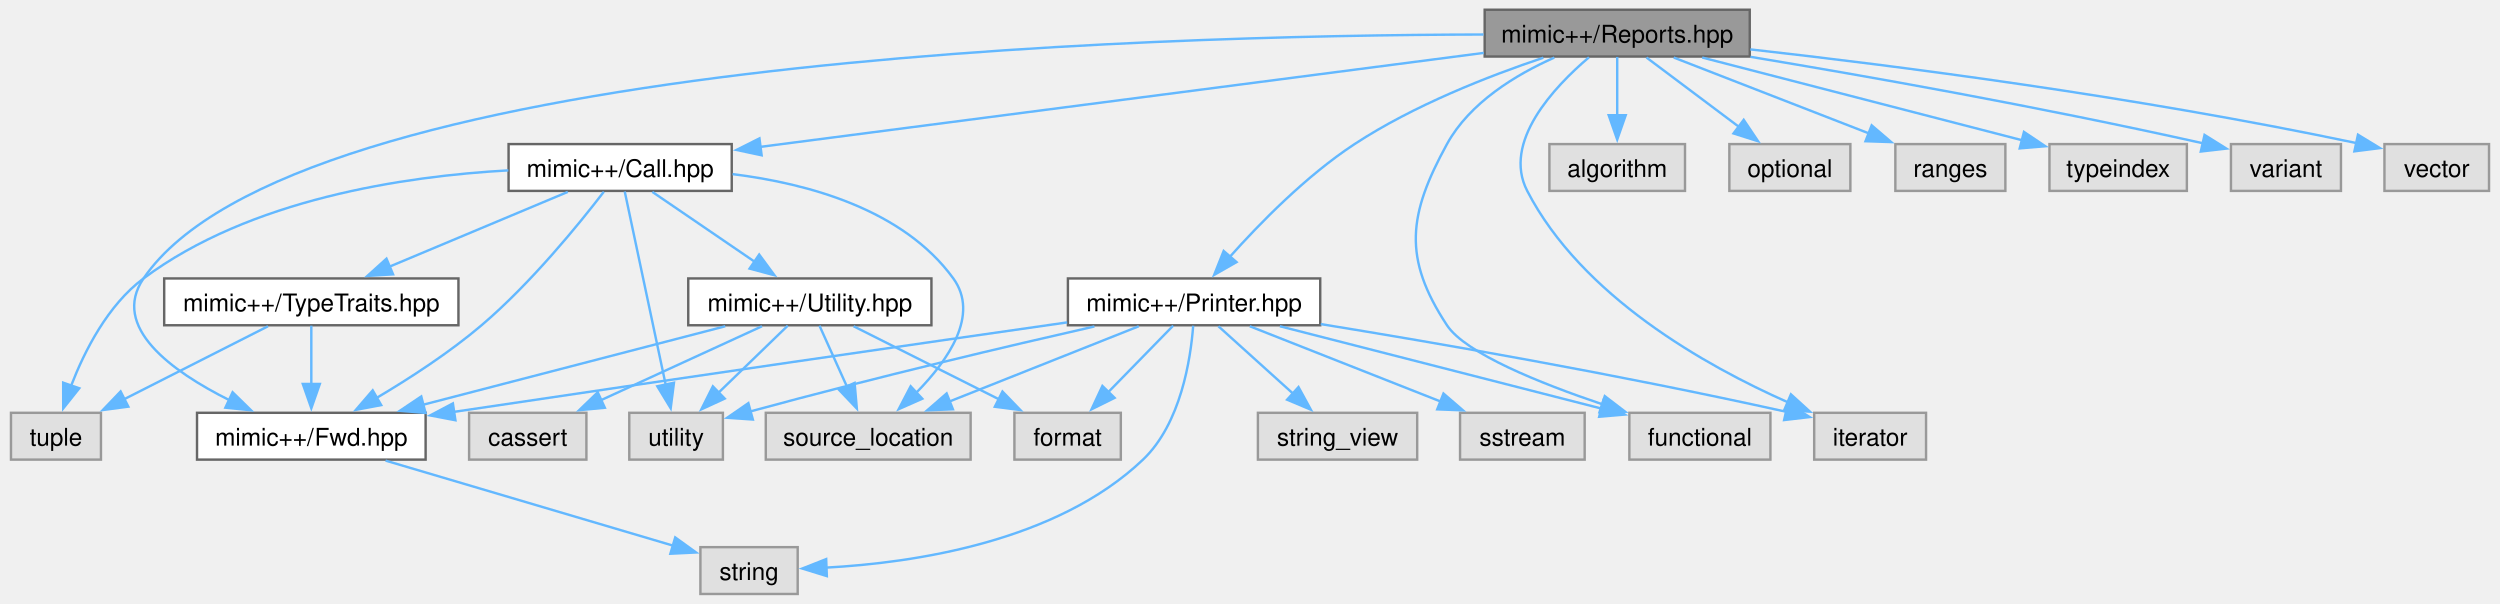
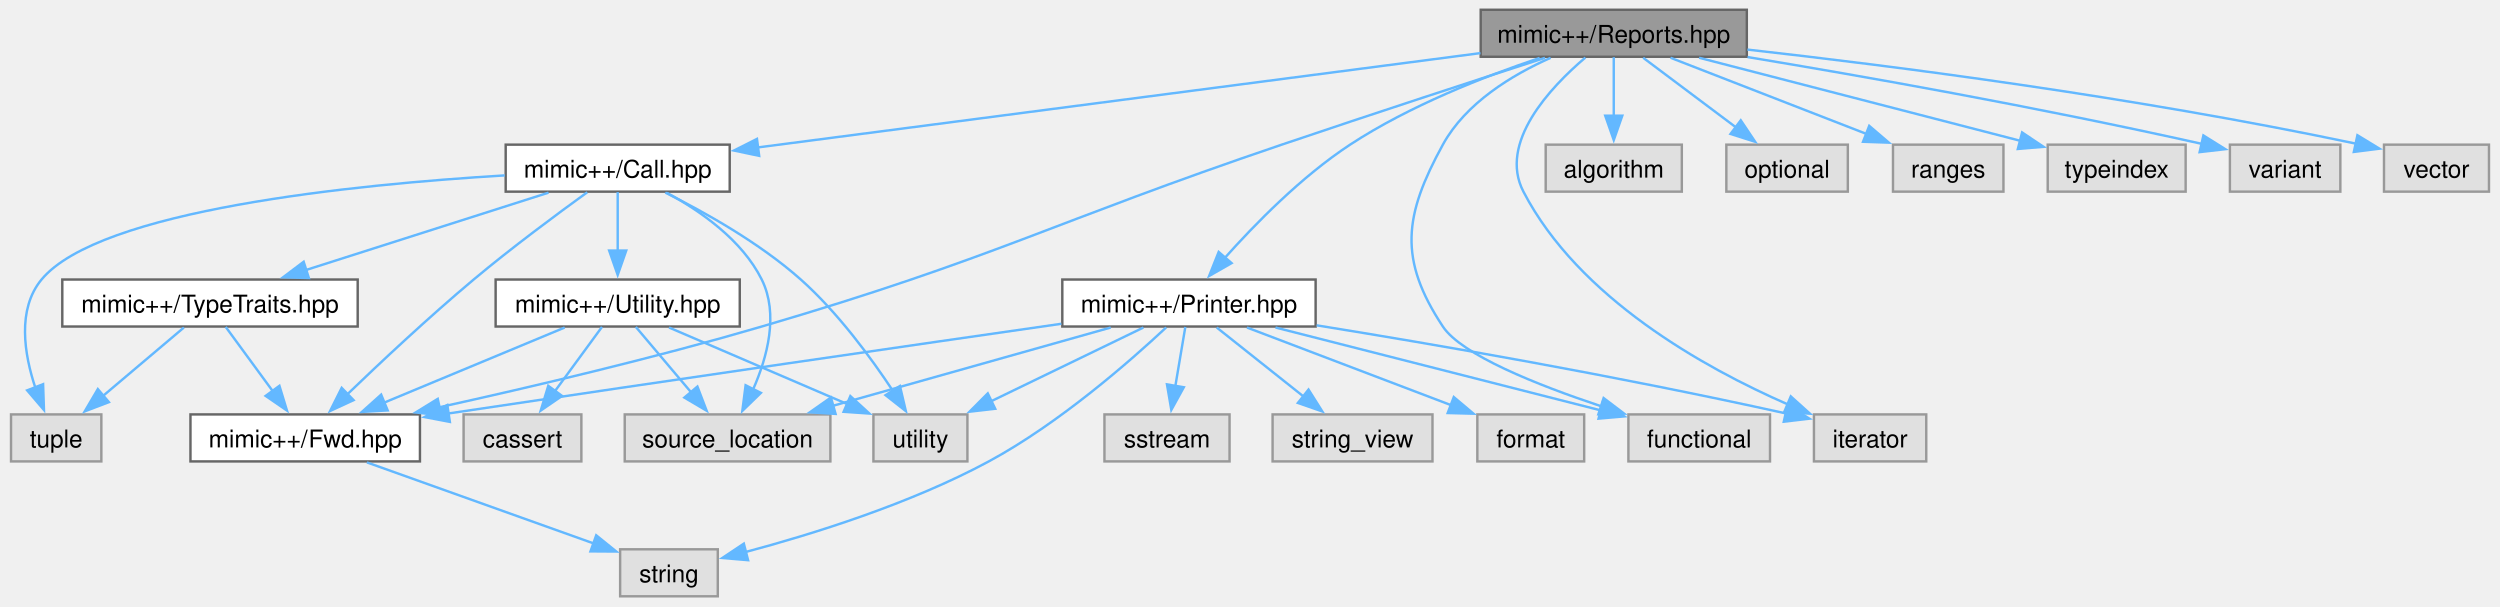
- <svg xmlns="http://www.w3.org/2000/svg" xmlns:xlink="http://www.w3.org/1999/xlink" width="1027pt" height="248pt" viewBox="0.00 0.00 1027.00 248.25">
+ <svg xmlns="http://www.w3.org/2000/svg" xmlns:xlink="http://www.w3.org/1999/xlink" width="1023pt" height="248pt" viewBox="0.00 0.00 1023.00 248.25">
  <g id="graph0" class="graph" transform="scale(1 1) rotate(0) translate(4 244.25)">
    <g id="Node000001" class="node">
      <g id="a_Node000001">
        <a xlink:title=" ">
-           <polygon fill="#999999" stroke="#666666" points="715,-240.25 606,-240.25 606,-221 715,-221 715,-240.25" />
-           <text text-anchor="middle" x="660.5" y="-226.75" font-family="Helvetica,sans-Serif" font-size="10.00">mimic++/Reports.hpp</text>
+           <polygon fill="#999999" stroke="#666666" points="711,-240.25 602,-240.25 602,-221 711,-221 711,-240.25" />
+           <text text-anchor="middle" x="656.5" y="-226.75" font-family="Helvetica,sans-Serif" font-size="10.00">mimic++/Reports.hpp</text>
        </a>
      </g>
    </g>
    <g id="Node000002" class="node">
      <g id="a_Node000002">
        <a xlink:href="../../dc/d44/_call_8hpp.html" target="_top" xlink:title=" ">
-           <polygon fill="white" stroke="#666666" points="296.38,-185 204.62,-185 204.62,-165.75 296.38,-165.75 296.38,-185" />
-           <text text-anchor="middle" x="250.5" y="-171.5" font-family="Helvetica,sans-Serif" font-size="10.00">mimic++/Call.hpp</text>
+           <polygon fill="white" stroke="#666666" points="294.38,-185 202.62,-185 202.62,-165.75 294.38,-165.75 294.38,-185" />
+           <text text-anchor="middle" x="248.5" y="-171.5" font-family="Helvetica,sans-Serif" font-size="10.00">mimic++/Call.hpp</text>
        </a>
      </g>
    </g>
    <g id="edge1_Node000001_Node000002" class="edge">
      <g id="a_edge1_Node000001_Node000002">
        <a xlink:title=" ">
-           <path fill="none" stroke="#63b8ff" d="M605.63,-222.5C528.06,-212.42 386.99,-194.1 308,-183.84" />
-           <polygon fill="#63b8ff" stroke="#63b8ff" points="308.68,-180.4 298.32,-182.59 307.78,-187.34 308.68,-180.4" />
+           <path fill="none" stroke="#63b8ff" d="M601.9,-222.5C524.7,-212.42 384.32,-194.1 305.72,-183.84" />
+           <polygon fill="#63b8ff" stroke="#63b8ff" points="306.46,-180.41 296.09,-182.59 305.55,-187.35 306.46,-180.41" />
        </a>
      </g>
    </g>
    <g id="Node000003" class="node">
      <g id="a_Node000003">
        <a xlink:href="../../df/dde/_fwd_8hpp.html" target="_top" xlink:title=" ">
-           <polygon fill="white" stroke="#666666" points="170.5,-74.5 76.5,-74.5 76.5,-55.25 170.5,-55.25 170.5,-74.5" />
-           <text text-anchor="middle" x="123.5" y="-61" font-family="Helvetica,sans-Serif" font-size="10.00">mimic++/Fwd.hpp</text>
-         </a>
-       </g>
-     </g>
-     <g id="edge16_Node000001_Node000003" class="edge">
-       <g id="a_edge16_Node000001_Node000003">
-         <a xlink:title=" ">
-           <path fill="none" stroke="#63b8ff" d="M605.51,-230.06C468.07,-229.78 116.13,-220.09 54.5,-129.75 40.88,-109.78 66.1,-91.54 89.79,-79.71" />
-           <polygon fill="#63b8ff" stroke="#63b8ff" points="91.13,-82.95 98.71,-75.54 88.16,-76.61 91.13,-82.95" />
+           <polygon fill="white" stroke="#666666" points="167.5,-74.5 73.5,-74.5 73.5,-55.25 167.5,-55.25 167.5,-74.5" />
+           <text text-anchor="middle" x="120.5" y="-61" font-family="Helvetica,sans-Serif" font-size="10.00">mimic++/Fwd.hpp</text>
+         </a>
+       </g>
+     </g>
+     <g id="edge15_Node000001_Node000003" class="edge">
+       <g id="a_edge15_Node000001_Node000003">
+         <a xlink:title=" ">
+           <path fill="none" stroke="#63b8ff" d="M628.32,-220.55C600.77,-211.65 557.69,-197.6 520.5,-185 425.52,-152.81 403.73,-138.73 307.5,-110.5 263.53,-97.6 212.93,-85.7 175.47,-77.44" />
+           <polygon fill="#63b8ff" stroke="#63b8ff" points="176.28,-74.04 165.76,-75.32 174.79,-80.87 176.28,-74.04" />
+         </a>
+       </g>
+     </g>
+     <g id="Node000011" class="node">
+       <g id="a_Node000011">
+         <a xlink:href="../../da/dab/_printer_8hpp.html" target="_top" xlink:title=" ">
+           <polygon fill="white" stroke="#666666" points="534.38,-129.75 430.62,-129.75 430.62,-110.5 534.38,-110.5 534.38,-129.75" />
+           <text text-anchor="middle" x="482.5" y="-116.25" font-family="Helvetica,sans-Serif" font-size="10.00">mimic++/Printer.hpp</text>
+         </a>
+       </g>
+     </g>
+     <g id="edge16_Node000001_Node000011" class="edge">
+       <g id="a_edge16_Node000001_Node000011">
+         <a xlink:title=" ">
+           <path fill="none" stroke="#63b8ff" d="M626.13,-220.52C603.62,-212.97 572.76,-200.91 548.5,-185 528.59,-171.94 509.46,-152.39 496.96,-138.36" />
+           <polygon fill="#63b8ff" stroke="#63b8ff" points="499.96,-136.47 490.76,-131.21 494.67,-141.05 499.96,-136.47" />
        </a>
      </g>
    </g>
    <g id="Node000012" class="node">
      <g id="a_Node000012">
-         <a xlink:href="../../da/dab/_printer_8hpp.html" target="_top" xlink:title=" ">
-           <polygon fill="white" stroke="#666666" points="538.38,-129.75 434.62,-129.75 434.62,-110.5 538.38,-110.5 538.38,-129.75" />
-           <text text-anchor="middle" x="486.5" y="-116.25" font-family="Helvetica,sans-Serif" font-size="10.00">mimic++/Printer.hpp</text>
-         </a>
-       </g>
-     </g>
-     <g id="edge17_Node000001_Node000012" class="edge">
-       <g id="a_edge17_Node000001_Node000012">
-         <a xlink:title=" ">
-           <path fill="none" stroke="#63b8ff" d="M630.13,-220.52C607.62,-212.97 576.76,-200.91 552.5,-185 532.59,-171.94 513.46,-152.39 500.96,-138.36" />
-           <polygon fill="#63b8ff" stroke="#63b8ff" points="503.96,-136.47 494.76,-131.21 498.67,-141.05 503.96,-136.47" />
+         <a xlink:title=" ">
+           <polygon fill="#e0e0e0" stroke="#999999" points="720.5,-74.5 662.5,-74.5 662.5,-55.25 720.5,-55.25 720.5,-74.5" />
+           <text text-anchor="middle" x="691.5" y="-61" font-family="Helvetica,sans-Serif" font-size="10.00">functional</text>
+         </a>
+       </g>
+     </g>
+     <g id="edge27_Node000001_Node000012" class="edge">
+       <g id="a_edge27_Node000001_Node000012">
+         <a xlink:title=" ">
+           <path fill="none" stroke="#63b8ff" d="M630.64,-220.57C614.81,-213.54 595.86,-202.06 586.5,-185 570.58,-155.97 568.23,-138.11 586.5,-110.5 594.17,-98.9 625.03,-86.6 651.32,-77.85" />
+           <polygon fill="#63b8ff" stroke="#63b8ff" points="652.34,-81.2 660.79,-74.8 650.19,-74.54 652.34,-81.2" />
        </a>
      </g>
    </g>
    <g id="Node000013" class="node">
      <g id="a_Node000013">
        <a xlink:title=" ">
-           <polygon fill="#e0e0e0" stroke="#999999" points="723.5,-74.5 665.5,-74.5 665.5,-55.25 723.5,-55.25 723.5,-74.5" />
-           <text text-anchor="middle" x="694.5" y="-61" font-family="Helvetica,sans-Serif" font-size="10.00">functional</text>
+           <polygon fill="#e0e0e0" stroke="#999999" points="784.5,-74.5 738.5,-74.5 738.5,-55.25 784.5,-55.25 784.5,-74.5" />
+           <text text-anchor="middle" x="761.5" y="-61" font-family="Helvetica,sans-Serif" font-size="10.00">iterator</text>
        </a>
      </g>
    </g>
    <g id="edge28_Node000001_Node000013" class="edge">
      <g id="a_edge28_Node000001_Node000013">
        <a xlink:title=" ">
-           <path fill="none" stroke="#63b8ff" d="M634.64,-220.57C618.81,-213.54 599.86,-202.06 590.5,-185 574.58,-155.97 572.28,-138.15 590.5,-110.5 598.07,-99.02 628.46,-86.75 654.45,-77.99" />
-           <polygon fill="#63b8ff" stroke="#63b8ff" points="655.39,-81.36 663.8,-74.93 653.21,-74.71 655.39,-81.36" />
-         </a>
-       </g>
-     </g>
-     <g id="Node000014" class="node">
-       <g id="a_Node000014">
-         <a xlink:title=" ">
-           <polygon fill="#e0e0e0" stroke="#999999" points="787.5,-74.5 741.5,-74.5 741.5,-55.25 787.5,-55.25 787.5,-74.5" />
-           <text text-anchor="middle" x="764.5" y="-61" font-family="Helvetica,sans-Serif" font-size="10.00">iterator</text>
-         </a>
-       </g>
-     </g>
-     <g id="edge29_Node000001_Node000014" class="edge">
-       <g id="a_edge29_Node000001_Node000014">
-         <a xlink:title=" ">
-           <path fill="none" stroke="#63b8ff" d="M648.88,-220.68C634.51,-208.46 613.14,-185.79 623.5,-165.75 645.88,-122.47 696.62,-93.91 730.72,-78.81" />
-           <polygon fill="#63b8ff" stroke="#63b8ff" points="731.93,-82.1 739.76,-74.97 729.19,-75.65 731.93,-82.1" />
+           <path fill="none" stroke="#63b8ff" d="M644.87,-220.67C630.49,-208.45 609.11,-185.77 619.5,-165.75 642.12,-122.18 693.44,-93.63 727.78,-78.61" />
+           <polygon fill="#63b8ff" stroke="#63b8ff" points="729.01,-81.89 736.88,-74.8 726.3,-75.44 729.01,-81.89" />
        </a>
      </g>
    </g>
    <g id="Node000017" class="node">
      <g id="a_Node000017">
        <a xlink:title=" ">
-           <polygon fill="#e0e0e0" stroke="#999999" points="688.38,-185 632.62,-185 632.62,-165.75 688.38,-165.75 688.38,-185" />
-           <text text-anchor="middle" x="660.5" y="-171.5" font-family="Helvetica,sans-Serif" font-size="10.00">algorithm</text>
-         </a>
-       </g>
-     </g>
-     <g id="edge27_Node000001_Node000017" class="edge">
-       <g id="a_edge27_Node000001_Node000017">
-         <a xlink:title=" ">
-           <path fill="none" stroke="#63b8ff" d="M660.5,-220.83C660.5,-214.32 660.5,-205.17 660.5,-196.87" />
-           <polygon fill="#63b8ff" stroke="#63b8ff" points="664,-196.87 660.5,-186.87 657,-196.87 664,-196.87" />
+           <polygon fill="#e0e0e0" stroke="#999999" points="684.38,-185 628.62,-185 628.62,-165.75 684.38,-165.75 684.38,-185" />
+           <text text-anchor="middle" x="656.5" y="-171.5" font-family="Helvetica,sans-Serif" font-size="10.00">algorithm</text>
+         </a>
+       </g>
+     </g>
+     <g id="edge26_Node000001_Node000017" class="edge">
+       <g id="a_edge26_Node000001_Node000017">
+         <a xlink:title=" ">
+           <path fill="none" stroke="#63b8ff" d="M656.5,-220.83C656.5,-214.32 656.5,-205.17 656.5,-196.87" />
+           <polygon fill="#63b8ff" stroke="#63b8ff" points="660,-196.87 656.5,-186.87 653,-196.87 660,-196.87" />
        </a>
      </g>
    </g>
    <g id="Node000018" class="node">
      <g id="a_Node000018">
        <a xlink:title=" ">
-           <polygon fill="#e0e0e0" stroke="#999999" points="756.38,-185 706.62,-185 706.62,-165.75 756.38,-165.75 756.38,-185" />
-           <text text-anchor="middle" x="731.5" y="-171.5" font-family="Helvetica,sans-Serif" font-size="10.00">optional</text>
-         </a>
-       </g>
-     </g>
-     <g id="edge30_Node000001_Node000018" class="edge">
-       <g id="a_edge30_Node000001_Node000018">
-         <a xlink:title=" ">
-           <path fill="none" stroke="#63b8ff" d="M672.54,-220.59C682.91,-212.82 698.1,-201.42 710.47,-192.15" />
-           <polygon fill="#63b8ff" stroke="#63b8ff" points="712.52,-194.98 718.42,-186.18 708.32,-189.38 712.52,-194.98" />
+           <polygon fill="#e0e0e0" stroke="#999999" points="752.38,-185 702.62,-185 702.62,-165.75 752.38,-165.75 752.38,-185" />
+           <text text-anchor="middle" x="727.5" y="-171.5" font-family="Helvetica,sans-Serif" font-size="10.00">optional</text>
+         </a>
+       </g>
+     </g>
+     <g id="edge29_Node000001_Node000018" class="edge">
+       <g id="a_edge29_Node000001_Node000018">
+         <a xlink:title=" ">
+           <path fill="none" stroke="#63b8ff" d="M668.54,-220.59C678.91,-212.82 694.1,-201.42 706.47,-192.15" />
+           <polygon fill="#63b8ff" stroke="#63b8ff" points="708.52,-194.98 714.42,-186.18 704.32,-189.38 708.52,-194.98" />
        </a>
      </g>
    </g>
    <g id="Node000019" class="node">
      <g id="a_Node000019">
        <a xlink:title=" ">
-           <polygon fill="#e0e0e0" stroke="#999999" points="820.12,-185 774.88,-185 774.88,-165.75 820.12,-165.75 820.12,-185" />
-           <text text-anchor="middle" x="797.5" y="-171.5" font-family="Helvetica,sans-Serif" font-size="10.00">ranges</text>
-         </a>
-       </g>
-     </g>
-     <g id="edge31_Node000001_Node000019" class="edge">
-       <g id="a_edge31_Node000001_Node000019">
-         <a xlink:title=" ">
-           <path fill="none" stroke="#63b8ff" d="M683.74,-220.59C705.82,-212.01 739.25,-199.02 764.17,-189.33" />
-           <polygon fill="#63b8ff" stroke="#63b8ff" points="765.14,-192.71 773.19,-185.82 762.6,-186.18 765.14,-192.71" />
+           <polygon fill="#e0e0e0" stroke="#999999" points="816.12,-185 770.88,-185 770.88,-165.75 816.12,-165.75 816.12,-185" />
+           <text text-anchor="middle" x="793.5" y="-171.5" font-family="Helvetica,sans-Serif" font-size="10.00">ranges</text>
+         </a>
+       </g>
+     </g>
+     <g id="edge30_Node000001_Node000019" class="edge">
+       <g id="a_edge30_Node000001_Node000019">
+         <a xlink:title=" ">
+           <path fill="none" stroke="#63b8ff" d="M679.74,-220.59C701.82,-212.01 735.25,-199.02 760.17,-189.33" />
+           <polygon fill="#63b8ff" stroke="#63b8ff" points="761.14,-192.71 769.19,-185.82 758.6,-186.18 761.14,-192.71" />
        </a>
      </g>
    </g>
    <g id="Node000020" class="node">
      <g id="a_Node000020">
        <a xlink:title=" ">
-           <polygon fill="#e0e0e0" stroke="#999999" points="894.75,-185 838.25,-185 838.25,-165.75 894.75,-165.75 894.75,-185" />
-           <text text-anchor="middle" x="866.5" y="-171.5" font-family="Helvetica,sans-Serif" font-size="10.00">typeindex</text>
-         </a>
-       </g>
-     </g>
-     <g id="edge32_Node000001_Node000020" class="edge">
-       <g id="a_edge32_Node000001_Node000020">
-         <a xlink:title=" ">
-           <path fill="none" stroke="#63b8ff" d="M695.45,-220.59C732.01,-211.14 789.29,-196.33 827.36,-186.49" />
-           <polygon fill="#63b8ff" stroke="#63b8ff" points="827.76,-190 836.56,-184.11 826.01,-183.23 827.76,-190" />
+           <polygon fill="#e0e0e0" stroke="#999999" points="890.75,-185 834.25,-185 834.25,-165.75 890.75,-165.75 890.75,-185" />
+           <text text-anchor="middle" x="862.5" y="-171.5" font-family="Helvetica,sans-Serif" font-size="10.00">typeindex</text>
+         </a>
+       </g>
+     </g>
+     <g id="edge31_Node000001_Node000020" class="edge">
+       <g id="a_edge31_Node000001_Node000020">
+         <a xlink:title=" ">
+           <path fill="none" stroke="#63b8ff" d="M691.45,-220.59C728.01,-211.14 785.29,-196.33 823.36,-186.49" />
+           <polygon fill="#63b8ff" stroke="#63b8ff" points="823.76,-190 832.56,-184.11 822.01,-183.23 823.76,-190" />
        </a>
      </g>
    </g>
    <g id="Node000021" class="node">
      <g id="a_Node000021">
        <a xlink:title=" ">
-           <polygon fill="#e0e0e0" stroke="#999999" points="958.12,-185 912.88,-185 912.88,-165.75 958.12,-165.75 958.12,-185" />
-           <text text-anchor="middle" x="935.5" y="-171.5" font-family="Helvetica,sans-Serif" font-size="10.00">variant</text>
-         </a>
-       </g>
-     </g>
-     <g id="edge33_Node000001_Node000021" class="edge">
-       <g id="a_edge33_Node000001_Node000021">
-         <a xlink:title=" ">
-           <path fill="none" stroke="#63b8ff" d="M715.29,-220.88C762.2,-213.09 831.77,-200.85 901.32,-185.34" />
-           <polygon fill="#63b8ff" stroke="#63b8ff" points="902.02,-188.77 911.01,-183.15 900.48,-181.94 902.02,-188.77" />
+           <polygon fill="#e0e0e0" stroke="#999999" points="954.12,-185 908.88,-185 908.88,-165.75 954.12,-165.75 954.12,-185" />
+           <text text-anchor="middle" x="931.5" y="-171.5" font-family="Helvetica,sans-Serif" font-size="10.00">variant</text>
+         </a>
+       </g>
+     </g>
+     <g id="edge32_Node000001_Node000021" class="edge">
+       <g id="a_edge32_Node000001_Node000021">
+         <a xlink:title=" ">
+           <path fill="none" stroke="#63b8ff" d="M711.29,-220.88C758.2,-213.09 827.77,-200.85 897.32,-185.34" />
+           <polygon fill="#63b8ff" stroke="#63b8ff" points="898.02,-188.77 907.01,-183.15 896.48,-181.94 898.02,-188.77" />
        </a>
      </g>
    </g>
    <g id="Node000022" class="node">
      <g id="a_Node000022">
        <a xlink:title=" ">
-           <polygon fill="#e0e0e0" stroke="#999999" points="1019,-185 976,-185 976,-165.75 1019,-165.75 1019,-185" />
-           <text text-anchor="middle" x="997.5" y="-171.5" font-family="Helvetica,sans-Serif" font-size="10.00">vector</text>
-         </a>
-       </g>
-     </g>
-     <g id="edge34_Node000001_Node000022" class="edge">
-       <g id="a_edge34_Node000001_Node000022">
-         <a xlink:title=" ">
-           <path fill="none" stroke="#63b8ff" d="M715.25,-223.94C774.55,-217.27 872.1,-204.85 964.4,-185.43" />
-           <polygon fill="#63b8ff" stroke="#63b8ff" points="965.11,-188.86 974.15,-183.35 963.64,-182.02 965.11,-188.86" />
+           <polygon fill="#e0e0e0" stroke="#999999" points="1015,-185 972,-185 972,-165.75 1015,-165.75 1015,-185" />
+           <text text-anchor="middle" x="993.5" y="-171.5" font-family="Helvetica,sans-Serif" font-size="10.00">vector</text>
+         </a>
+       </g>
+     </g>
+     <g id="edge33_Node000001_Node000022" class="edge">
+       <g id="a_edge33_Node000001_Node000022">
+         <a xlink:title=" ">
+           <path fill="none" stroke="#63b8ff" d="M711.25,-223.94C770.55,-217.27 868.1,-204.85 960.4,-185.43" />
+           <polygon fill="#63b8ff" stroke="#63b8ff" points="961.11,-188.86 970.15,-183.35 959.64,-182.02 961.11,-188.86" />
        </a>
      </g>
    </g>
    <g id="edge2_Node000002_Node000003" class="edge">
      <g id="a_edge2_Node000002_Node000003">
        <a xlink:title=" ">
-           <path fill="none" stroke="#63b8ff" d="M243.8,-165.41C233.78,-152.37 213.88,-127.83 193.5,-110.5 180.2,-99.19 163.82,-88.59 150.24,-80.56" />
-           <polygon fill="#63b8ff" stroke="#63b8ff" points="152.23,-77.67 141.82,-75.71 148.74,-83.74 152.23,-77.67" />
+           <path fill="none" stroke="#63b8ff" d="M236.02,-165.49C223.88,-156.72 205.06,-142.78 189.5,-129.75 171.23,-114.45 151.35,-95.82 137.65,-82.64" />
+           <polygon fill="#63b8ff" stroke="#63b8ff" points="140.31,-80.35 130.7,-75.91 135.44,-85.38 140.31,-80.35" />
        </a>
      </g>
    </g>
    <g id="Node000005" class="node">
      <g id="a_Node000005">
        <a xlink:href="../../d8/d32/_type_traits_8hpp.html" target="_top" xlink:title=" ">
-           <polygon fill="white" stroke="#666666" points="184,-129.75 63,-129.75 63,-110.5 184,-110.5 184,-129.75" />
-           <text text-anchor="middle" x="123.5" y="-116.25" font-family="Helvetica,sans-Serif" font-size="10.00">mimic++/TypeTraits.hpp</text>
+           <polygon fill="white" stroke="#666666" points="142,-129.75 21,-129.75 21,-110.5 142,-110.5 142,-129.75" />
+           <text text-anchor="middle" x="81.5" y="-116.25" font-family="Helvetica,sans-Serif" font-size="10.00">mimic++/TypeTraits.hpp</text>
        </a>
      </g>
    </g>
    <g id="edge4_Node000002_Node000005" class="edge">
      <g id="a_edge4_Node000002_Node000005">
        <a xlink:title=" ">
-           <path fill="none" stroke="#63b8ff" d="M228.96,-165.34C208.89,-156.93 178.7,-144.27 155.75,-134.65" />
-           <polygon fill="#63b8ff" stroke="#63b8ff" points="157.12,-131.43 146.55,-130.79 154.41,-137.88 157.12,-131.43" />
+           <path fill="none" stroke="#63b8ff" d="M220.17,-165.34C192.82,-156.62 151.18,-143.34 120.66,-133.61" />
+           <polygon fill="#63b8ff" stroke="#63b8ff" points="122,-130.37 111.41,-130.66 119.87,-137.03 122,-130.37" />
        </a>
      </g>
    </g>
    <g id="Node000006" class="node">
      <g id="a_Node000006">
        <a xlink:title=" ">
          <polygon fill="#e0e0e0" stroke="#999999" points="37,-74.5 0,-74.5 0,-55.25 37,-55.25 37,-74.5" />
          <text text-anchor="middle" x="18.5" y="-61" font-family="Helvetica,sans-Serif" font-size="10.00">tuple</text>
        </a>
      </g>
    </g>
-     <g id="edge14_Node000002_Node000006" class="edge">
-       <g id="a_edge14_Node000002_Node000006">
-         <a xlink:title=" ">
-           <path fill="none" stroke="#63b8ff" d="M204.53,-174.19C161.78,-171.81 98.28,-162.4 54.5,-129.75 39.83,-118.81 30.28,-100.02 24.73,-85.64" />
-           <polygon fill="#63b8ff" stroke="#63b8ff" points="28.08,-84.59 21.48,-76.3 21.46,-86.89 28.08,-84.59" />
+     <g id="edge13_Node000002_Node000006" class="edge">
+       <g id="a_edge13_Node000002_Node000006">
+         <a xlink:title=" ">
+           <path fill="none" stroke="#63b8ff" d="M202.2,-172.4C140.44,-168.68 36.11,-158.25 12.5,-129.75 2.4,-117.56 5.37,-99.2 10.01,-85.29" />
+           <polygon fill="#63b8ff" stroke="#63b8ff" points="13.14,-86.89 13.5,-76.3 6.61,-84.36 13.14,-86.89" />
        </a>
      </g>
    </g>
    <g id="Node000007" class="node">
      <g id="a_Node000007">
        <a xlink:href="../../d4/d2c/_utility_8hpp.html" target="_top" xlink:title=" ">
-           <polygon fill="white" stroke="#666666" points="378.5,-129.75 278.5,-129.75 278.5,-110.5 378.5,-110.5 378.5,-129.75" />
-           <text text-anchor="middle" x="328.5" y="-116.25" font-family="Helvetica,sans-Serif" font-size="10.00">mimic++/Utility.hpp</text>
+           <polygon fill="white" stroke="#666666" points="298.5,-129.75 198.5,-129.75 198.5,-110.5 298.5,-110.5 298.5,-129.75" />
+           <text text-anchor="middle" x="248.5" y="-116.25" font-family="Helvetica,sans-Serif" font-size="10.00">mimic++/Utility.hpp</text>
        </a>
      </g>
    </g>
    <g id="edge7_Node000002_Node000007" class="edge">
      <g id="a_edge7_Node000002_Node000007">
        <a xlink:title=" ">
-           <path fill="none" stroke="#63b8ff" d="M263.73,-165.34C275.27,-157.46 292.27,-145.86 305.95,-136.52" />
-           <polygon fill="#63b8ff" stroke="#63b8ff" points="307.67,-139.58 313.95,-131.06 303.72,-133.8 307.67,-139.58" />
+           <path fill="none" stroke="#63b8ff" d="M248.5,-165.58C248.5,-159.07 248.5,-149.92 248.5,-141.62" />
+           <polygon fill="#63b8ff" stroke="#63b8ff" points="252,-141.62 248.5,-131.62 245,-141.62 252,-141.62" />
+         </a>
+       </g>
+     </g>
+     <g id="Node000009" class="node">
+       <g id="a_Node000009">
+         <a xlink:title=" ">
+           <polygon fill="#e0e0e0" stroke="#999999" points="335.62,-74.5 251.38,-74.5 251.38,-55.25 335.62,-55.25 335.62,-74.5" />
+           <text text-anchor="middle" x="293.5" y="-61" font-family="Helvetica,sans-Serif" font-size="10.00">source_location</text>
+         </a>
+       </g>
+     </g>
+     <g id="edge12_Node000002_Node000009" class="edge">
+       <g id="a_edge12_Node000002_Node000009">
+         <a xlink:title=" ">
+           <path fill="none" stroke="#63b8ff" d="M268.64,-165.27C282.36,-157.85 299.43,-145.96 307.5,-129.75 314.54,-115.6 309.78,-97.95 303.98,-84.79" />
+           <polygon fill="#63b8ff" stroke="#63b8ff" points="307.15,-83.32 299.55,-75.94 300.89,-86.45 307.15,-83.32" />
        </a>
      </g>
    </g>
    <g id="Node000010" class="node">
      <g id="a_Node000010">
        <a xlink:title=" ">
-           <polygon fill="#e0e0e0" stroke="#999999" points="394.62,-74.5 310.38,-74.5 310.38,-55.25 394.62,-55.25 394.62,-74.5" />
-           <text text-anchor="middle" x="352.5" y="-61" font-family="Helvetica,sans-Serif" font-size="10.00">source_location</text>
-         </a>
-       </g>
-     </g>
-     <g id="edge13_Node000002_Node000010" class="edge">
-       <g id="a_edge13_Node000002_Node000010">
-         <a xlink:title=" ">
-           <path fill="none" stroke="#63b8ff" d="M296.72,-172.65C327.88,-168.78 366.93,-158.09 387.5,-129.75 398.35,-114.81 385.43,-96.13 372.34,-82.84" />
-           <polygon fill="#63b8ff" stroke="#63b8ff" points="374.74,-80.3 365.05,-76.01 369.96,-85.41 374.74,-80.3" />
-         </a>
-       </g>
-     </g>
-     <g id="Node000011" class="node">
-       <g id="a_Node000011">
-         <a xlink:title=" ">
-           <polygon fill="#e0e0e0" stroke="#999999" points="292.75,-74.5 254.25,-74.5 254.25,-55.25 292.75,-55.25 292.75,-74.5" />
-           <text text-anchor="middle" x="273.5" y="-61" font-family="Helvetica,sans-Serif" font-size="10.00">utility</text>
-         </a>
-       </g>
-     </g>
-     <g id="edge15_Node000002_Node000011" class="edge">
-       <g id="a_edge15_Node000002_Node000011">
-         <a xlink:title=" ">
-           <path fill="none" stroke="#63b8ff" d="M252.38,-165.5C256.04,-148.25 264.18,-109.83 269.22,-86.06" />
-           <polygon fill="#63b8ff" stroke="#63b8ff" points="272.63,-86.87 271.28,-76.36 265.78,-85.41 272.63,-86.87" />
+           <polygon fill="#e0e0e0" stroke="#999999" points="391.75,-74.5 353.25,-74.5 353.25,-55.25 391.75,-55.25 391.75,-74.5" />
+           <text text-anchor="middle" x="372.5" y="-61" font-family="Helvetica,sans-Serif" font-size="10.00">utility</text>
+         </a>
+       </g>
+     </g>
+     <g id="edge14_Node000002_Node000010" class="edge">
+       <g id="a_edge14_Node000002_Node000010">
+         <a xlink:title=" ">
+           <path fill="none" stroke="#63b8ff" d="M268.01,-165.36C283.99,-157.4 306.63,-144.75 323.5,-129.75 338.65,-116.28 352.36,-97.57 361.4,-83.89" />
+           <polygon fill="#63b8ff" stroke="#63b8ff" points="364.11,-86.15 366.54,-75.84 358.21,-82.39 364.11,-86.15" />
        </a>
      </g>
    </g>
    <g id="Node000004" class="node">
      <g id="a_Node000004">
        <a xlink:title=" ">
-           <polygon fill="#e0e0e0" stroke="#999999" points="323.5,-19.25 283.5,-19.25 283.5,0 323.5,0 323.5,-19.25" />
-           <text text-anchor="middle" x="303.5" y="-5.75" font-family="Helvetica,sans-Serif" font-size="10.00">string</text>
+           <polygon fill="#e0e0e0" stroke="#999999" points="289.5,-19.25 249.5,-19.25 249.5,0 289.5,0 289.5,-19.25" />
+           <text text-anchor="middle" x="269.5" y="-5.75" font-family="Helvetica,sans-Serif" font-size="10.00">string</text>
        </a>
      </g>
    </g>
    <g id="edge3_Node000003_Node000004" class="edge">
      <g id="a_edge3_Node000003_Node000004">
        <a xlink:title=" ">
-           <path fill="none" stroke="#63b8ff" d="M154.03,-54.84C186.96,-45.1 239.11,-29.67 272.3,-19.86" />
-           <polygon fill="#63b8ff" stroke="#63b8ff" points="273.14,-23.26 281.73,-17.06 271.15,-16.55 273.14,-23.26" />
+           <path fill="none" stroke="#63b8ff" d="M145.78,-54.84C171.46,-45.66 211.28,-31.43 238.77,-21.61" />
+           <polygon fill="#63b8ff" stroke="#63b8ff" points="239.7,-24.99 247.94,-18.33 237.35,-18.4 239.7,-24.99" />
        </a>
      </g>
    </g>
    <g id="edge5_Node000005_Node000003" class="edge">
      <g id="a_edge5_Node000005_Node000003">
        <a xlink:title=" ">
-           <path fill="none" stroke="#63b8ff" d="M123.5,-110.33C123.5,-103.82 123.5,-94.67 123.5,-86.37" />
-           <polygon fill="#63b8ff" stroke="#63b8ff" points="127,-86.37 123.5,-76.37 120,-86.37 127,-86.37" />
+           <path fill="none" stroke="#63b8ff" d="M87.94,-110.33C93.16,-103.21 100.69,-92.93 107.19,-84.05" />
+           <polygon fill="#63b8ff" stroke="#63b8ff" points="109.94,-86.22 113.03,-76.08 104.29,-82.08 109.94,-86.22" />
        </a>
      </g>
    </g>
    <g id="edge6_Node000005_Node000006" class="edge">
      <g id="a_edge6_Node000005_Node000006">
        <a xlink:title=" ">
-           <path fill="none" stroke="#63b8ff" d="M105.69,-110.09C89.47,-101.87 65.26,-89.59 46.47,-80.06" />
-           <polygon fill="#63b8ff" stroke="#63b8ff" points="48.25,-77.04 37.75,-75.64 45.08,-83.28 48.25,-77.04" />
+           <path fill="none" stroke="#63b8ff" d="M70.81,-110.09C61.8,-102.47 48.67,-91.37 37.82,-82.2" />
+           <polygon fill="#63b8ff" stroke="#63b8ff" points="40.08,-79.53 30.19,-75.75 35.56,-84.88 40.08,-79.53" />
        </a>
      </g>
    </g>
    <g id="edge8_Node000007_Node000003" class="edge">
      <g id="a_edge8_Node000007_Node000003">
        <a xlink:title=" ">
-           <path fill="none" stroke="#63b8ff" d="M293.72,-110.09C259.41,-101.18 206.78,-87.51 169.13,-77.73" />
-           <polygon fill="#63b8ff" stroke="#63b8ff" points="170.47,-74.46 159.91,-75.33 168.71,-81.23 170.47,-74.46" />
+           <path fill="none" stroke="#63b8ff" d="M226.79,-110.09C206.47,-101.64 175.85,-88.9 152.69,-79.27" />
+           <polygon fill="#63b8ff" stroke="#63b8ff" points="154.29,-76.14 143.72,-75.53 151.61,-82.61 154.29,-76.14" />
        </a>
      </g>
    </g>
    <g id="Node000008" class="node">
      <g id="a_Node000008">
        <a xlink:title=" ">
-           <polygon fill="#e0e0e0" stroke="#999999" points="236.62,-74.5 188.38,-74.5 188.38,-55.25 236.62,-55.25 236.62,-74.5" />
-           <text text-anchor="middle" x="212.5" y="-61" font-family="Helvetica,sans-Serif" font-size="10.00">cassert</text>
+           <polygon fill="#e0e0e0" stroke="#999999" points="233.62,-74.5 185.38,-74.5 185.38,-55.25 233.62,-55.25 233.62,-74.5" />
+           <text text-anchor="middle" x="209.5" y="-61" font-family="Helvetica,sans-Serif" font-size="10.00">cassert</text>
        </a>
      </g>
    </g>
    <g id="edge9_Node000007_Node000008" class="edge">
      <g id="a_edge9_Node000007_Node000008">
        <a xlink:title=" ">
-           <path fill="none" stroke="#63b8ff" d="M308.82,-110.09C290.66,-101.75 263.42,-89.25 242.53,-79.66" />
-           <polygon fill="#63b8ff" stroke="#63b8ff" points="244.2,-76.58 233.65,-75.58 241.28,-82.94 244.2,-76.58" />
-         </a>
-       </g>
-     </g>
-     <g id="Node000009" class="node">
-       <g id="a_Node000009">
-         <a xlink:title=" ">
-           <polygon fill="#e0e0e0" stroke="#999999" points="456.38,-74.5 412.62,-74.5 412.62,-55.25 456.38,-55.25 456.38,-74.5" />
-           <text text-anchor="middle" x="434.5" y="-61" font-family="Helvetica,sans-Serif" font-size="10.00">format</text>
+           <path fill="none" stroke="#63b8ff" d="M242.06,-110.33C236.84,-103.21 229.31,-92.93 222.81,-84.05" />
+           <polygon fill="#63b8ff" stroke="#63b8ff" points="225.71,-82.08 216.97,-76.08 220.06,-86.22 225.71,-82.08" />
        </a>
      </g>
    </g>
    <g id="edge10_Node000007_Node000009" class="edge">
      <g id="a_edge10_Node000007_Node000009">
        <a xlink:title=" ">
-           <path fill="none" stroke="#63b8ff" d="M346.48,-110.09C362.85,-101.87 387.29,-89.59 406.26,-80.06" />
-           <polygon fill="#63b8ff" stroke="#63b8ff" points="407.71,-83.25 415.08,-75.63 404.57,-76.99 407.71,-83.25" />
+           <path fill="none" stroke="#63b8ff" d="M255.93,-110.33C262.08,-103.05 271.01,-92.48 278.63,-83.48" />
+           <polygon fill="#63b8ff" stroke="#63b8ff" points="281.15,-85.91 284.93,-76.02 275.8,-81.39 281.15,-85.91" />
        </a>
      </g>
    </g>
    <g id="edge11_Node000007_Node000010" class="edge">
      <g id="a_edge11_Node000007_Node000010">
        <a xlink:title=" ">
-           <path fill="none" stroke="#63b8ff" d="M332.46,-110.33C335.54,-103.51 339.91,-93.81 343.79,-85.2" />
-           <polygon fill="#63b8ff" stroke="#63b8ff" points="346.91,-86.79 347.83,-76.24 340.53,-83.92 346.91,-86.79" />
-         </a>
-       </g>
-     </g>
-     <g id="edge12_Node000007_Node000011" class="edge">
-       <g id="a_edge12_Node000007_Node000011">
-         <a xlink:title=" ">
-           <path fill="none" stroke="#63b8ff" d="M319.42,-110.33C311.66,-102.82 300.29,-91.81 290.8,-82.63" />
-           <polygon fill="#63b8ff" stroke="#63b8ff" points="293.49,-80.35 283.87,-75.91 288.62,-85.38 293.49,-80.35" />
-         </a>
-       </g>
-     </g>
-     <g id="edge18_Node000012_Node000003" class="edge">
-       <g id="a_edge18_Node000012_Node000003">
-         <a xlink:title=" ">
-           <path fill="none" stroke="#63b8ff" d="M434.33,-111.68C375.56,-103.26 276.86,-89.03 182.09,-74.88" />
-           <polygon fill="#63b8ff" stroke="#63b8ff" points="182.76,-71.44 172.35,-73.42 181.72,-78.36 182.76,-71.44" />
-         </a>
-       </g>
-     </g>
-     <g id="edge24_Node000012_Node000004" class="edge">
-       <g id="a_edge24_Node000012_Node000004">
-         <a xlink:title=" ">
-           <path fill="none" stroke="#63b8ff" d="M486.14,-110.32C485.1,-96.58 481.05,-70.06 465.5,-55.25 430.01,-21.45 371.33,-12.79 335.18,-10.84" />
-           <polygon fill="#63b8ff" stroke="#63b8ff" points="335.49,-7.35 325.37,-10.46 335.22,-14.34 335.49,-7.35" />
-         </a>
-       </g>
-     </g>
-     <g id="edge19_Node000012_Node000009" class="edge">
-       <g id="a_edge19_Node000012_Node000009">
-         <a xlink:title=" ">
-           <path fill="none" stroke="#63b8ff" d="M477.91,-110.33C470.66,-102.9 460.05,-92.04 451.13,-82.91" />
-           <polygon fill="#63b8ff" stroke="#63b8ff" points="453.82,-80.65 444.33,-75.94 448.81,-85.54 453.82,-80.65" />
-         </a>
-       </g>
-     </g>
-     <g id="edge22_Node000012_Node000010" class="edge">
-       <g id="a_edge22_Node000012_Node000010">
-         <a xlink:title=" ">
-           <path fill="none" stroke="#63b8ff" d="M463.77,-110.09C442.4,-101.6 410.16,-88.79 385.87,-79.14" />
-           <polygon fill="#63b8ff" stroke="#63b8ff" points="387.34,-75.95 376.75,-75.51 384.75,-82.46 387.34,-75.95" />
-         </a>
-       </g>
-     </g>
-     <g id="edge26_Node000012_Node000011" class="edge">
-       <g id="a_edge26_Node000012_Node000011">
-         <a xlink:title=" ">
-           <path fill="none" stroke="#63b8ff" d="M445.53,-110.01C410.27,-102 357.8,-89.67 303.84,-75.02" />
-           <polygon fill="#63b8ff" stroke="#63b8ff" points="305.07,-71.73 294.5,-72.46 303.22,-78.48 305.07,-71.73" />
-         </a>
-       </g>
-     </g>
-     <g id="edge20_Node000012_Node000013" class="edge">
-       <g id="a_edge20_Node000012_Node000013">
-         <a xlink:title=" ">
-           <path fill="none" stroke="#63b8ff" d="M521.78,-110.09C558.5,-100.69 615.88,-86 654.32,-76.16" />
-           <polygon fill="#63b8ff" stroke="#63b8ff" points="654.82,-79.65 663.64,-73.78 653.08,-72.87 654.82,-79.65" />
-         </a>
-       </g>
-     </g>
-     <g id="edge21_Node000012_Node000014" class="edge">
-       <g id="a_edge21_Node000012_Node000014">
-         <a xlink:title=" ">
-           <path fill="none" stroke="#63b8ff" d="M538.59,-110.98C586.12,-103.25 658.52,-90.76 730.12,-74.89" />
-           <polygon fill="#63b8ff" stroke="#63b8ff" points="730.67,-78.35 739.66,-72.75 729.14,-71.52 730.67,-78.35" />
+           <path fill="none" stroke="#63b8ff" d="M269.53,-110.09C289.61,-101.47 320.04,-88.4 342.62,-78.7" />
+           <polygon fill="#63b8ff" stroke="#63b8ff" points="343.8,-82.01 351.61,-74.85 341.04,-75.58 343.8,-82.01" />
+         </a>
+       </g>
+     </g>
+     <g id="edge17_Node000011_Node000003" class="edge">
+       <g id="a_edge17_Node000011_Node000003">
+         <a xlink:title=" ">
+           <path fill="none" stroke="#63b8ff" d="M430.23,-111.63C371.62,-103.2 273.4,-88.99 179.04,-74.87" />
+           <polygon fill="#63b8ff" stroke="#63b8ff" points="179.76,-71.44 169.35,-73.42 178.72,-78.36 179.76,-71.44" />
+         </a>
+       </g>
+     </g>
+     <g id="edge22_Node000011_Node000004" class="edge">
+       <g id="a_edge22_Node000011_Node000004">
+         <a xlink:title=" ">
+           <path fill="none" stroke="#63b8ff" d="M473.15,-110.11C458.65,-96.55 429.4,-70.85 400.5,-55.25 368.31,-37.87 328.07,-25.38 300.75,-18.11" />
+           <polygon fill="#63b8ff" stroke="#63b8ff" points="301.91,-14.79 291.35,-15.69 300.17,-21.57 301.91,-14.79" />
+         </a>
+       </g>
+     </g>
+     <g id="edge20_Node000011_Node000009" class="edge">
+       <g id="a_edge20_Node000011_Node000009">
+         <a xlink:title=" ">
+           <path fill="none" stroke="#63b8ff" d="M450.44,-110.09C419.08,-101.26 371.11,-87.74 336.46,-77.98" />
+           <polygon fill="#63b8ff" stroke="#63b8ff" points="337.75,-74.71 327.18,-75.36 335.85,-81.44 337.75,-74.71" />
+         </a>
+       </g>
+     </g>
+     <g id="edge24_Node000011_Node000010" class="edge">
+       <g id="a_edge24_Node000011_Node000010">
+         <a xlink:title=" ">
+           <path fill="none" stroke="#63b8ff" d="M463.84,-110.09C446.77,-101.83 421.26,-89.48 401.53,-79.93" />
+           <polygon fill="#63b8ff" stroke="#63b8ff" points="403.14,-76.82 392.61,-75.61 400.09,-83.12 403.14,-76.82" />
+         </a>
+       </g>
+     </g>
+     <g id="edge18_Node000011_Node000012" class="edge">
+       <g id="a_edge18_Node000011_Node000012">
+         <a xlink:title=" ">
+           <path fill="none" stroke="#63b8ff" d="M517.95,-110.09C554.95,-100.67 612.84,-85.92 651.46,-76.08" />
+           <polygon fill="#63b8ff" stroke="#63b8ff" points="652,-79.55 660.82,-73.69 650.27,-72.77 652,-79.55" />
+         </a>
+       </g>
+     </g>
+     <g id="edge19_Node000011_Node000013" class="edge">
+       <g id="a_edge19_Node000011_Node000013">
+         <a xlink:title=" ">
+           <path fill="none" stroke="#63b8ff" d="M534.8,-110.99C582.52,-103.28 655.22,-90.79 727.08,-74.89" />
+           <polygon fill="#63b8ff" stroke="#63b8ff" points="727.67,-78.35 736.66,-72.75 726.14,-71.52 727.67,-78.35" />
+         </a>
+       </g>
+     </g>
+     <g id="Node000014" class="node">
+       <g id="a_Node000014">
+         <a xlink:title=" ">
+           <polygon fill="#e0e0e0" stroke="#999999" points="499.12,-74.5 447.88,-74.5 447.88,-55.25 499.12,-55.25 499.12,-74.5" />
+           <text text-anchor="middle" x="473.5" y="-61" font-family="Helvetica,sans-Serif" font-size="10.00">sstream</text>
+         </a>
+       </g>
+     </g>
+     <g id="edge21_Node000011_Node000014" class="edge">
+       <g id="a_edge21_Node000011_Node000014">
+         <a xlink:title=" ">
+           <path fill="none" stroke="#63b8ff" d="M481.01,-110.33C479.9,-103.74 478.33,-94.46 476.91,-86.07" />
+           <polygon fill="#63b8ff" stroke="#63b8ff" points="480.39,-85.63 475.27,-76.35 473.49,-86.8 480.39,-85.63" />
        </a>
      </g>
    </g>
    <g id="Node000015" class="node">
      <g id="a_Node000015">
        <a xlink:title=" ">
-           <polygon fill="#e0e0e0" stroke="#999999" points="647.12,-74.5 595.88,-74.5 595.88,-55.25 647.12,-55.25 647.12,-74.5" />
-           <text text-anchor="middle" x="621.5" y="-61" font-family="Helvetica,sans-Serif" font-size="10.00">sstream</text>
-         </a>
-       </g>
-     </g>
-     <g id="edge23_Node000012_Node000015" class="edge">
-       <g id="a_edge23_Node000012_Node000015">
-         <a xlink:title=" ">
-           <path fill="none" stroke="#63b8ff" d="M509.4,-110.09C530.93,-101.6 563.41,-88.79 587.88,-79.14" />
-           <polygon fill="#63b8ff" stroke="#63b8ff" points="589.06,-82.43 597.08,-75.51 586.49,-75.92 589.06,-82.43" />
+           <polygon fill="#e0e0e0" stroke="#999999" points="582.25,-74.5 516.75,-74.5 516.75,-55.25 582.25,-55.25 582.25,-74.5" />
+           <text text-anchor="middle" x="549.5" y="-61" font-family="Helvetica,sans-Serif" font-size="10.00">string_view</text>
+         </a>
+       </g>
+     </g>
+     <g id="edge23_Node000011_Node000015" class="edge">
+       <g id="a_edge23_Node000011_Node000015">
+         <a xlink:title=" ">
+           <path fill="none" stroke="#63b8ff" d="M493.87,-110.09C503.55,-102.4 517.7,-91.15 529.31,-81.93" />
+           <polygon fill="#63b8ff" stroke="#63b8ff" points="531.47,-84.68 537.12,-75.72 527.11,-79.2 531.47,-84.68" />
        </a>
      </g>
    </g>
    <g id="Node000016" class="node">
      <g id="a_Node000016">
        <a xlink:title=" ">
-           <polygon fill="#e0e0e0" stroke="#999999" points="578.25,-74.5 512.75,-74.5 512.75,-55.25 578.25,-55.25 578.25,-74.5" />
-           <text text-anchor="middle" x="545.5" y="-61" font-family="Helvetica,sans-Serif" font-size="10.00">string_view</text>
-         </a>
-       </g>
-     </g>
-     <g id="edge25_Node000012_Node000016" class="edge">
-       <g id="a_edge25_Node000012_Node000016">
-         <a xlink:title=" ">
-           <path fill="none" stroke="#63b8ff" d="M496.51,-110.09C504.87,-102.55 517,-91.6 527.1,-82.48" />
-           <polygon fill="#63b8ff" stroke="#63b8ff" points="529.44,-85.09 534.52,-75.79 524.75,-79.89 529.44,-85.09" />
+           <polygon fill="#e0e0e0" stroke="#999999" points="644.38,-74.5 600.62,-74.5 600.62,-55.25 644.38,-55.25 644.38,-74.5" />
+           <text text-anchor="middle" x="622.5" y="-61" font-family="Helvetica,sans-Serif" font-size="10.00">format</text>
+         </a>
+       </g>
+     </g>
+     <g id="edge25_Node000011_Node000016" class="edge">
+       <g id="a_edge25_Node000011_Node000016">
+         <a xlink:title=" ">
+           <path fill="none" stroke="#63b8ff" d="M506.25,-110.09C529.22,-101.36 564.21,-88.04 589.81,-78.31" />
+           <polygon fill="#63b8ff" stroke="#63b8ff" points="590.97,-81.61 599.07,-74.79 588.48,-75.07 590.97,-81.61" />
        </a>
      </g>
    </g>
  </g>
</svg>
